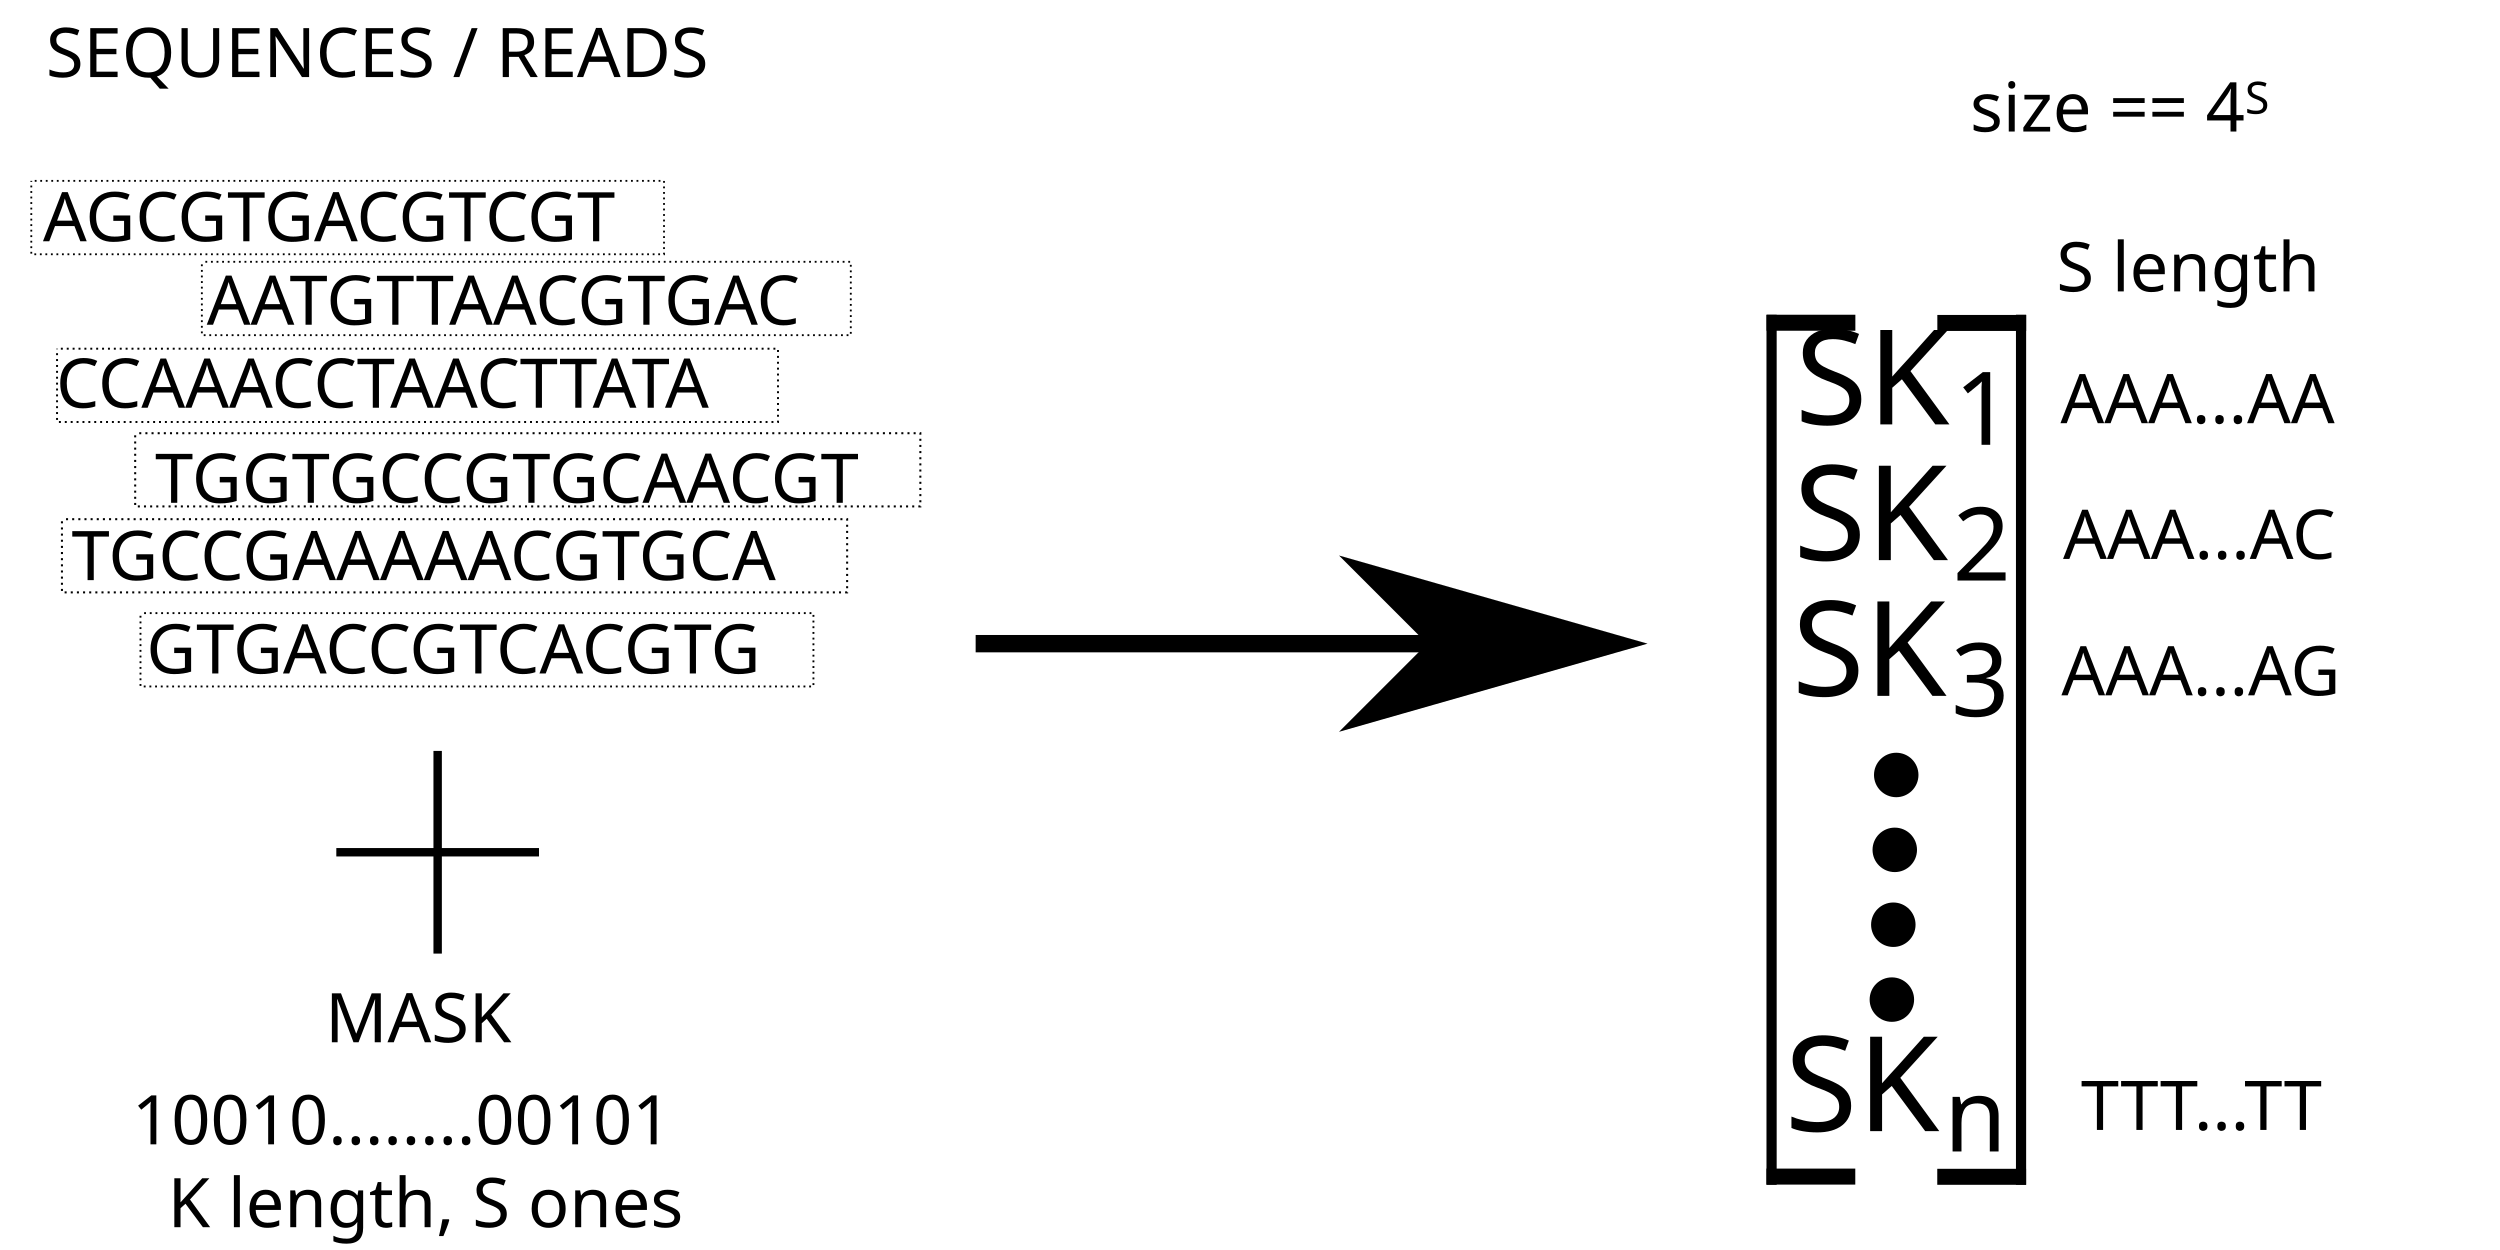
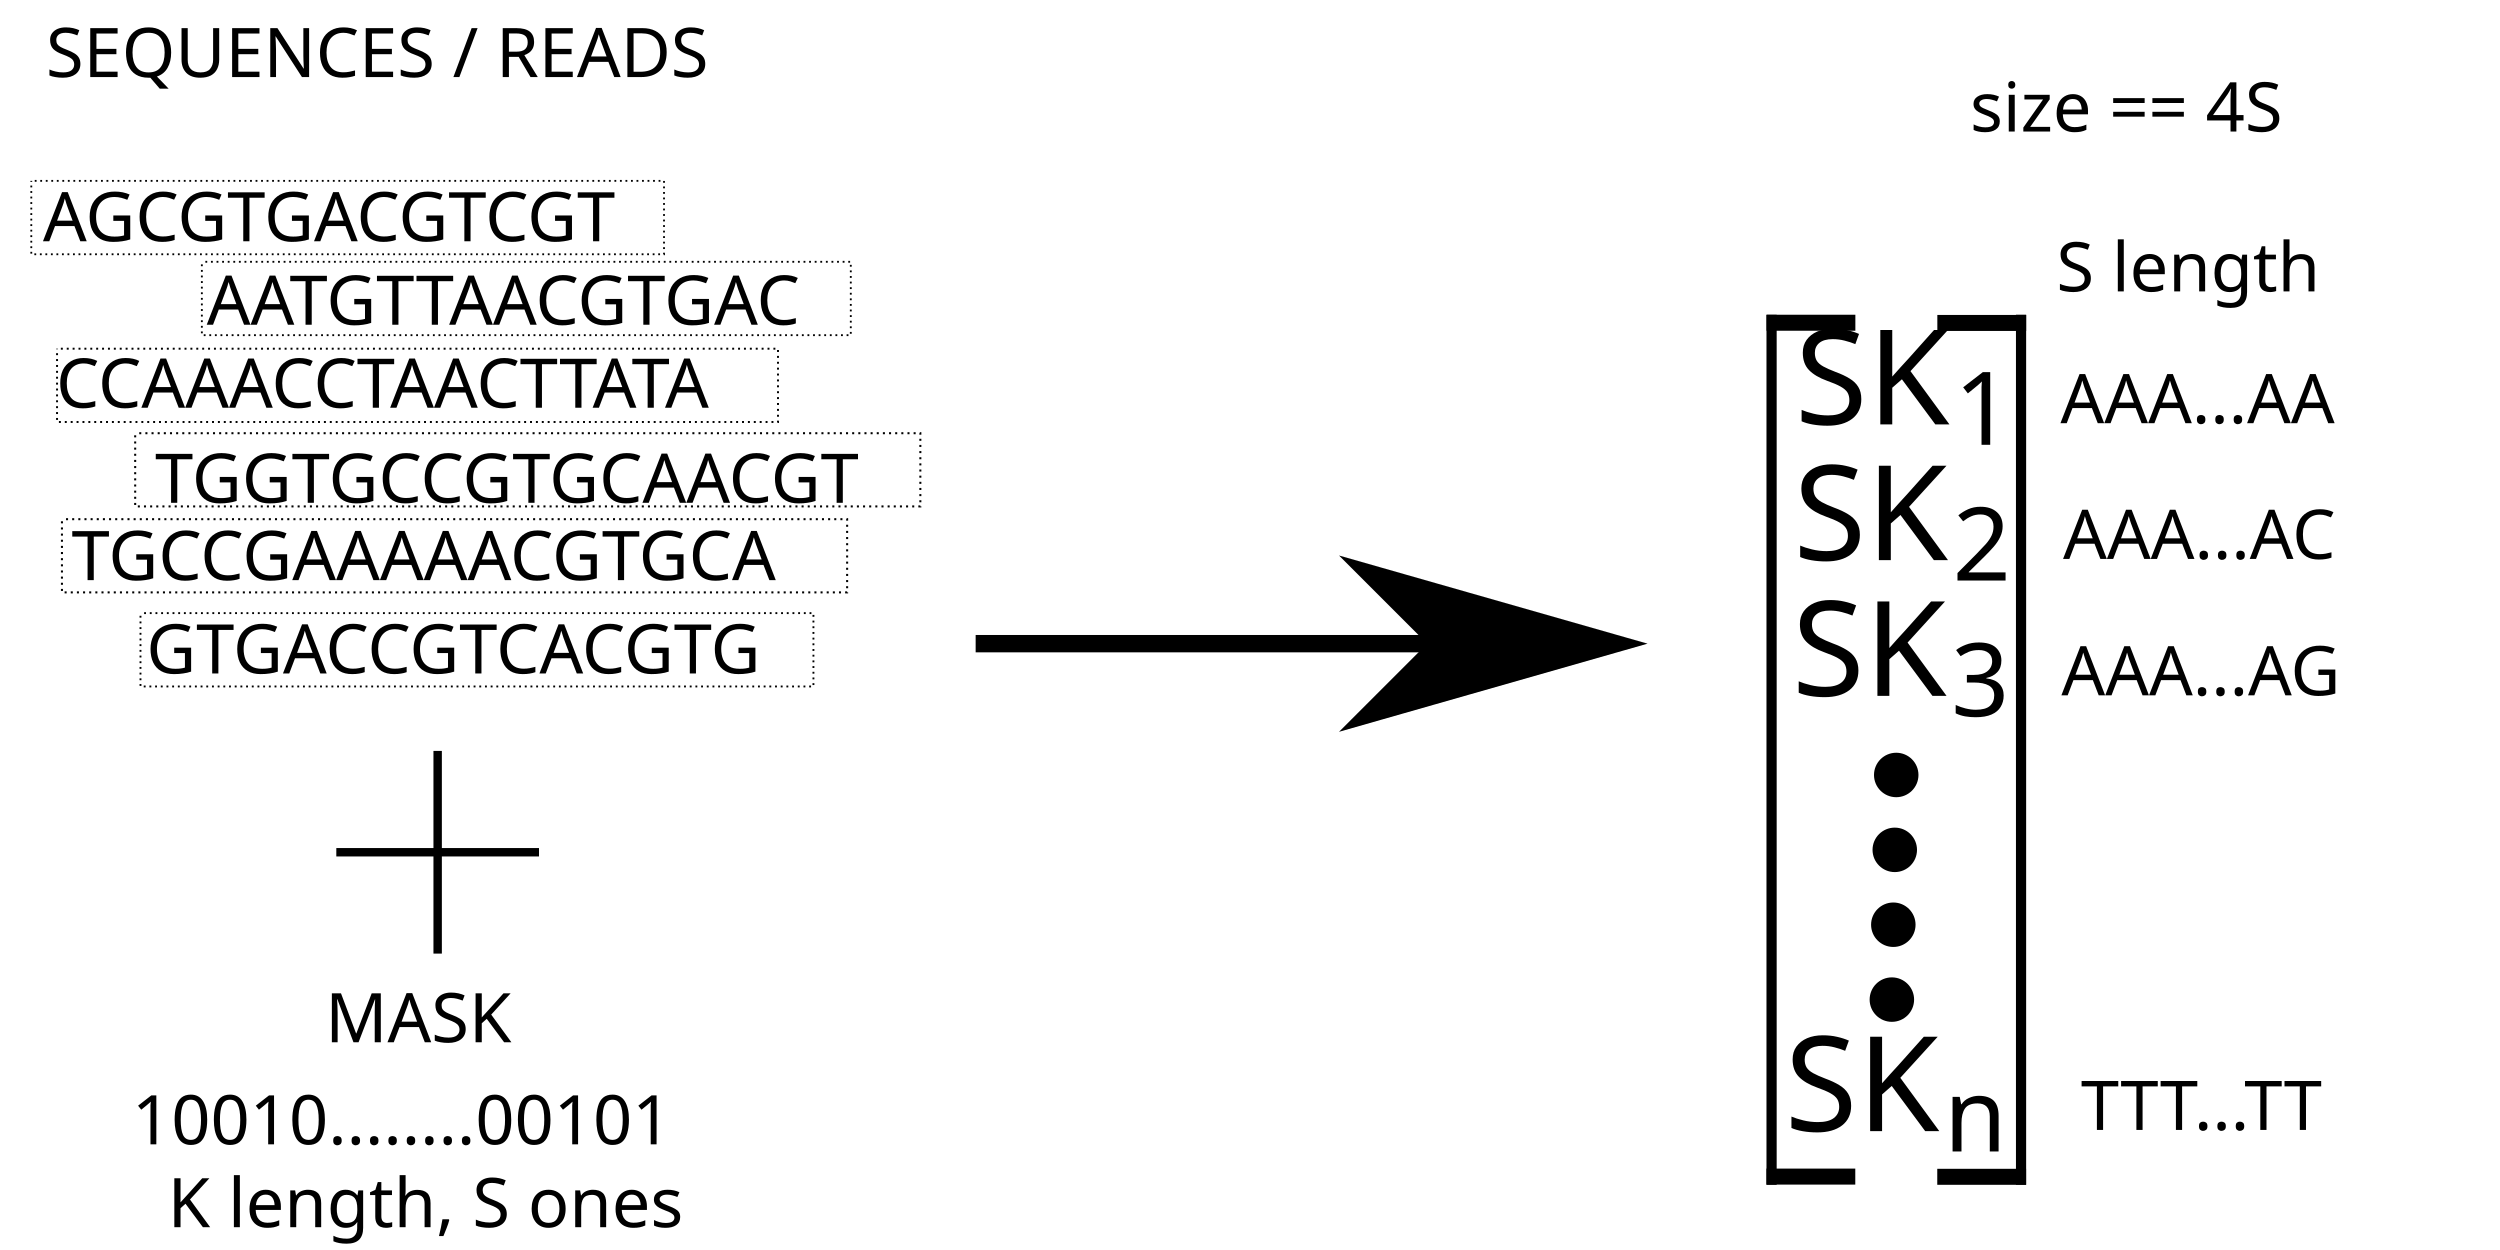
<svg xmlns="http://www.w3.org/2000/svg" width="360mm" height="180mm" viewBox="0 0 360 180" version="1.1" id="svg8">
  <defs id="defs2">
    <marker orient="auto" refY="0.0" refX="0.0" id="Arrow1Lend" style="overflow:visible;">
      <path id="path1284" d="M 0.0,0.0 L 5.0,-5.0 L -12.5,0.0 L 5.0,5.0 L 0.0,0.0 z " style="fill-rule:evenodd;stroke:#000000;stroke-width:1pt;stroke-opacity:1;fill:#000000;fill-opacity:1" transform="scale(0.8) rotate(180) translate(12.5,0)" />
    </marker>
    <marker style="overflow:visible;" id="marker3504" refX="0.0" refY="0.0" orient="auto">
      <path transform="scale(0.8) rotate(180) translate(12.5,0)" style="fill-rule:evenodd;stroke:#ff0000;stroke-width:1pt;stroke-opacity:1;fill:#ff0000;fill-opacity:1" d="M 0.0,0.0 L 5.0,-5.0 L -12.5,0.0 L 5.0,5.0 L 0.0,0.0 z " id="path3502" />
    </marker>
    <marker orient="auto" refY="0" refX="0" id="Arrow1Lend-5" style="overflow:visible">
      <path id="path1284-5" d="M 0,0 5,-5 -12.5,0 5,5 Z" style="fill:#ff0000;fill-opacity:1;fill-rule:evenodd;stroke:#ff0000;stroke-width:1pt;stroke-opacity:1" transform="matrix(-0.8,0,0,-0.8,-10,0)" />
    </marker>
  </defs>
  <g id="layer1" transform="translate(0,-117)">
    <flowRoot xml:space="preserve" id="flowRoot815" style="font-style:normal;font-weight:normal;font-size:85.333px;line-height:1.25;font-family:sans-serif;letter-spacing:0px;word-spacing:0px;fill:#000000;fill-opacity:1;stroke:none" transform="matrix(0.2645833,0,0,0.2645833,141.2746,93.66564)">
      <flowRegion id="flowRegion817" style="font-size:85.333px">
        <rect id="rect819" width="158.594" height="159.604" x="472.751" y="98.467" style="font-size:85.333px" />
      </flowRegion>
      <flowPara id="flowPara821" style="font-style:normal;font-variant:normal;font-weight:normal;font-stretch:normal;font-family:'Courier 10 Pitch';-inkscape-font-specification:'Courier 10 Pitch'">V</flowPara>
    </flowRoot>
    <g transform="matrix(1.259219,0,0,1.977477,198.9151,-252.1681)" id="g896">
      <path id="path856" d="M 44.049,210.188 H 54.206" style="fill:none;stroke:#000000;stroke-width:1.165;stroke-linecap:butt;stroke-linejoin:miter;stroke-miterlimit:4;stroke-dasharray:none;stroke-opacity:1" />
      <path id="path856-3" d="M 44.624,272.964 V 209.608" style="fill:none;stroke:#000000;stroke-width:1.165;stroke-linecap:butt;stroke-linejoin:miter;stroke-miterlimit:4;stroke-dasharray:none;stroke-opacity:1" />
      <path id="path856-5" d="m 44.041,272.366 h 10.156" style="fill:none;stroke:#000000;stroke-width:1.165;stroke-linecap:butt;stroke-linejoin:miter;stroke-miterlimit:4;stroke-dasharray:none;stroke-opacity:1" />
    </g>
    <g transform="matrix(-1.259219,0,0,-1.977477,347.2227,702.1016)" id="g896-6">
      <path id="path856-2" d="M 44.049,210.188 H 54.206" style="fill:none;stroke:#000000;stroke-width:1.165;stroke-linecap:butt;stroke-linejoin:miter;stroke-miterlimit:4;stroke-dasharray:none;stroke-opacity:1" />
      <path id="path856-3-9" d="M 44.624,272.964 V 209.608" style="fill:none;stroke:#000000;stroke-width:1.165;stroke-linecap:butt;stroke-linejoin:miter;stroke-miterlimit:4;stroke-dasharray:none;stroke-opacity:1" />
      <path id="path856-5-1" d="m 44.041,272.366 h 10.156" style="fill:none;stroke:#000000;stroke-width:1.165;stroke-linecap:butt;stroke-linejoin:miter;stroke-miterlimit:4;stroke-dasharray:none;stroke-opacity:1" />
    </g>
    <text xml:space="preserve" style="font-style:normal;font-weight:normal;font-size:22.578px;line-height:1.25;font-family:sans-serif;letter-spacing:0px;word-spacing:0px;fill:#000000;fill-opacity:1;stroke:none;stroke-width:0.265" x="258.465" y="178.12" id="text12766">
      <tspan x="281.385" y="0" id="tspan12764" style="stroke-width:0.265">
        <tspan x="258.465" y="178.12" style="font-style:normal;font-variant:normal;font-weight:normal;font-stretch:normal;font-size:19.05px;font-family:'Courier 10 Pitch';-inkscape-font-specification:'Courier 10 Pitch';stroke-width:0.265" id="tspan12760">SK</tspan>
        <tspan x="281.385" y="178.12" style="font-size:14.676px;baseline-shift:sub;stroke-width:0.265" id="tspan12762">1</tspan>
      </tspan>
    </text>
    <text xml:space="preserve" style="font-style:normal;font-weight:normal;font-size:22.578px;line-height:1.25;font-family:sans-serif;letter-spacing:0px;word-spacing:0px;fill:#000000;fill-opacity:1;stroke:none;stroke-width:0.265" x="258.256" y="197.663" id="text12758">
      <tspan x="281.176" y="0" id="tspan12756" style="stroke-width:0.265">
        <tspan x="258.256" y="197.663" style="font-style:normal;font-variant:normal;font-weight:normal;font-stretch:normal;font-size:19.05px;font-family:'Courier 10 Pitch';-inkscape-font-specification:'Courier 10 Pitch';stroke-width:0.265" id="tspan12752">SK</tspan>
        <tspan x="281.176" y="197.663" style="font-size:14.676px;baseline-shift:sub;stroke-width:0.265" id="tspan12754">2</tspan>
      </tspan>
    </text>
    <text xml:space="preserve" style="font-style:normal;font-weight:normal;font-size:22.578px;line-height:1.25;font-family:sans-serif;letter-spacing:0px;word-spacing:0px;fill:#000000;fill-opacity:1;stroke:none;stroke-width:0.265" x="258.047" y="217.206" id="text12750">
      <tspan x="280.966" y="0" id="tspan12748" style="stroke-width:0.265">
        <tspan x="258.047" y="217.206" style="font-style:normal;font-variant:normal;font-weight:normal;font-stretch:normal;font-size:19.05px;font-family:'Courier 10 Pitch';-inkscape-font-specification:'Courier 10 Pitch';stroke-width:0.265" id="tspan12744">SK</tspan>
        <tspan x="280.966" y="217.206" style="font-size:14.676px;baseline-shift:sub;stroke-width:0.265" id="tspan12746">3</tspan>
      </tspan>
    </text>
    <circle style="opacity:1;fill:#000000;fill-opacity:1;stroke:#000000;stroke-width:1.165;stroke-miterlimit:4;stroke-dasharray:none;stroke-dashoffset:0;stroke-opacity:1" id="path989" cx="273.057" cy="228.596" r="2.619" />
    <circle style="opacity:1;fill:#000000;fill-opacity:1;stroke:#000000;stroke-width:1.165;stroke-miterlimit:4;stroke-dasharray:none;stroke-dashoffset:0;stroke-opacity:1" id="path989-2" cx="272.847" cy="239.379" r="2.619" />
    <circle style="opacity:1;fill:#000000;fill-opacity:1;stroke:#000000;stroke-width:1.165;stroke-miterlimit:4;stroke-dasharray:none;stroke-dashoffset:0;stroke-opacity:1" id="path989-2-0" cx="272.638" cy="250.161" r="2.619" />
    <circle style="opacity:1;fill:#000000;fill-opacity:1;stroke:#000000;stroke-width:1.165;stroke-miterlimit:4;stroke-dasharray:none;stroke-dashoffset:0;stroke-opacity:1" id="path989-2-2" cx="272.429" cy="260.944" r="2.619" />
    <text xml:space="preserve" style="font-style:normal;font-weight:normal;font-size:22.578px;line-height:1.25;font-family:sans-serif;letter-spacing:0px;word-spacing:0px;fill:#000000;fill-opacity:1;stroke:none;stroke-width:0.265" x="257" y="279.879" id="text12742">
      <tspan x="279.92" y="0" id="tspan12740" style="stroke-width:0.265">
        <tspan x="257" y="279.879" style="font-style:normal;font-variant:normal;font-weight:normal;font-stretch:normal;font-size:19.05px;font-family:'Courier 10 Pitch';-inkscape-font-specification:'Courier 10 Pitch';stroke-width:0.265" id="tspan12736">SK</tspan>
        <tspan x="279.92" y="279.879" style="font-size:14.676px;baseline-shift:sub;stroke-width:0.265" id="tspan12738">n</tspan>
      </tspan>
    </text>
    <text xml:space="preserve" style="font-style:normal;font-weight:normal;font-size:1.058px;line-height:1.25;font-family:sans-serif;letter-spacing:0px;word-spacing:0px;fill:#000000;fill-opacity:1;stroke:none;stroke-width:0.265" x="296.704" y="177.948" id="text1105-4">
      <tspan id="tspan1103-5" x="296.704" y="177.948" style="font-size:9.878px;stroke-width:0.265">AAA...AA</tspan>
    </text>
    <text xml:space="preserve" style="font-style:normal;font-weight:normal;font-size:1.058px;line-height:1.25;font-family:sans-serif;letter-spacing:0px;word-spacing:0px;fill:#000000;fill-opacity:1;stroke:none;stroke-width:0.265" x="297.082" y="197.486" id="text1105-4-0">
      <tspan id="tspan1103-5-3" x="297.082" y="197.486" style="font-size:9.878px;stroke-width:0.265">AAA...AC</tspan>
    </text>
    <text xml:space="preserve" style="font-style:normal;font-weight:normal;font-size:1.058px;line-height:1.25;font-family:sans-serif;letter-spacing:0px;word-spacing:0px;fill:#000000;fill-opacity:1;stroke:none;stroke-width:0.265" x="296.841" y="217.128" id="text1105-4-6">
      <tspan id="tspan1103-5-1" x="296.841" y="217.128" style="font-size:9.878px;stroke-width:0.265">AAA...AG</tspan>
    </text>
    <text xml:space="preserve" style="font-style:normal;font-weight:normal;font-size:1.058px;line-height:1.25;font-family:sans-serif;letter-spacing:0px;word-spacing:0px;fill:#000000;fill-opacity:1;stroke:none;stroke-width:0.265" x="299.658" y="279.708" id="text1105-4-6-0">
      <tspan id="tspan1103-5-1-6" x="299.658" y="279.708" style="font-size:9.878px;stroke-width:0.265">TTT...TT</tspan>
    </text>
    <g id="g9288" transform="translate(-12.17084,3.175)">
      <text id="text1105" y="148.569" x="18.361" style="font-style:normal;font-weight:normal;font-size:1.058px;line-height:1.25;font-family:sans-serif;letter-spacing:0px;word-spacing:0px;fill:#000000;fill-opacity:1;stroke:none;stroke-width:0.265;stroke-miterlimit:4;stroke-dasharray:0.265, 0.53;stroke-dashoffset:0.079;stroke-opacity:1" xml:space="preserve">
        <tspan style="font-size:9.878px;stroke:none;stroke-width:0.265;stroke-miterlimit:4;stroke-dasharray:0.265, 0.53;stroke-dashoffset:0.079;stroke-opacity:1" y="148.569" x="18.361" id="tspan1103">AGCGTGACGTCGT</tspan>
      </text>
      <rect y="139.869" x="16.677" height="10.571" width="91.112" id="rect1229" style="opacity:1;fill:none;fill-opacity:1;stroke:#000000;stroke-width:0.265;stroke-miterlimit:4;stroke-dasharray:0.265, 0.53;stroke-dashoffset:0.3;stroke-opacity:1" />
    </g>
    <g id="g9283" transform="translate(-5.291667)">
      <text id="text1105-3-1" y="163.764" x="35.062" style="font-style:normal;font-weight:normal;font-size:1.058px;line-height:1.25;font-family:sans-serif;letter-spacing:0px;word-spacing:0px;fill:#000000;fill-opacity:1;stroke:none;stroke-width:0.265;stroke-miterlimit:4;stroke-dasharray:0.265, 0.53;stroke-dashoffset:0.08;stroke-opacity:1" xml:space="preserve">
        <tspan style="font-size:9.878px;stroke:none;stroke-width:0.265;stroke-miterlimit:4;stroke-dasharray:0.265, 0.53;stroke-dashoffset:0.08;stroke-opacity:1" y="163.764" x="35.062" id="tspan1103-6-2">AATGTTAACGTGAC</tspan>
      </text>
      <rect y="154.698" x="34.359" height="10.567" width="93.447" id="rect1229-3" style="opacity:1;fill:none;fill-opacity:1;stroke:#000000;stroke-width:0.268;stroke-miterlimit:4;stroke-dasharray:0.268, 0.537;stroke-dashoffset:0.3;stroke-opacity:1" />
    </g>
    <g id="g9278" transform="translate(-5.291667,-2.645833)">
      <text id="text1105-3-9" y="178.357" x="13.36" style="font-style:normal;font-weight:normal;font-size:1.058px;line-height:1.25;font-family:sans-serif;letter-spacing:0px;word-spacing:0px;fill:#000000;fill-opacity:1;stroke:none;stroke-width:0.265;stroke-miterlimit:4;stroke-dasharray:0.265, 0.53;stroke-dashoffset:0.08;stroke-opacity:1" xml:space="preserve">
        <tspan style="font-size:9.878px;stroke:none;stroke-width:0.265;stroke-miterlimit:4;stroke-dasharray:0.265, 0.53;stroke-dashoffset:0.08;stroke-opacity:1" y="178.357" x="13.36" id="tspan1103-6-3">CCAAACCTAACTTATA</tspan>
      </text>
      <rect y="169.859" x="13.506" height="10.553" width="103.817" id="rect1229-2" style="opacity:1;fill:none;fill-opacity:1;stroke:#000000;stroke-width:0.283;stroke-miterlimit:4;stroke-dasharray:0.283, 0.565;stroke-dashoffset:0.3;stroke-opacity:1" />
    </g>
    <g id="g9273" transform="translate(-15.34584,-3.175)">
      <text id="text1105-3-19" y="192.576" x="37.682" style="font-style:normal;font-weight:normal;font-size:1.058px;line-height:1.25;font-family:sans-serif;letter-spacing:0px;word-spacing:0px;fill:#000000;fill-opacity:1;stroke:none;stroke-width:0.265;stroke-miterlimit:4;stroke-dasharray:0.265, 0.53;stroke-dashoffset:0.08;stroke-opacity:1" xml:space="preserve">
        <tspan style="font-size:9.878px;stroke:none;stroke-width:0.265;stroke-miterlimit:4;stroke-dasharray:0.265, 0.53;stroke-dashoffset:0.08;stroke-opacity:1" y="192.576" x="37.682" id="tspan1103-6-4">TGGTGCCGTGCAACGT</tspan>
      </text>
      <rect y="182.558" x="34.811" height="10.541" width="113.065" id="rect1229-0" style="opacity:1;fill:none;fill-opacity:1;stroke:#000000;stroke-width:0.295;stroke-miterlimit:4;stroke-dasharray:0.295, 0.59;stroke-dashoffset:0.3;stroke-opacity:1" />
    </g>
    <g id="g9268" transform="translate(-5.291667,-4.7625)">
      <text id="text1105-3-7" y="205.298" x="15.605" style="font-style:normal;font-weight:normal;font-size:1.058px;line-height:1.25;font-family:sans-serif;letter-spacing:0px;word-spacing:0px;fill:#000000;fill-opacity:1;stroke:none;stroke-width:0.265;stroke-miterlimit:4;stroke-dasharray:0.265, 0.53;stroke-dashoffset:0.08;stroke-opacity:1" xml:space="preserve">
        <tspan style="font-size:9.878px;stroke:none;stroke-width:0.265;stroke-miterlimit:4;stroke-dasharray:0.265, 0.53;stroke-dashoffset:0.08;stroke-opacity:1" y="205.298" x="15.605" id="tspan1103-6-8">TGCCGAAAAACGTGCA</tspan>
      </text>
      <rect y="196.525" x="14.213" height="10.541" width="113.065" id="rect1229-0-6" style="opacity:1;fill:none;fill-opacity:1;stroke:#000000;stroke-width:0.295;stroke-miterlimit:4;stroke-dasharray:0.295, 0.59;stroke-dashoffset:0.3;stroke-opacity:1" />
    </g>
    <g id="g9263" transform="translate(-5.291667,-7.408334)">
      <text id="text1105-3" y="221.387" x="26.361" style="font-style:normal;font-weight:normal;font-size:1.058px;line-height:1.25;font-family:sans-serif;letter-spacing:0px;word-spacing:0px;fill:#000000;fill-opacity:1;stroke:none;stroke-width:0.265;stroke-miterlimit:4;stroke-dasharray:0.265, 0.53;stroke-dashoffset:0.08;stroke-opacity:1" xml:space="preserve">
        <tspan style="font-size:9.878px;stroke:none;stroke-width:0.265;stroke-miterlimit:4;stroke-dasharray:0.265, 0.53;stroke-dashoffset:0.08;stroke-opacity:1" y="221.387" x="26.361" id="tspan1103-6">GTGACCGTCACGTG</tspan>
      </text>
      <rect y="212.698" x="25.522" height="10.562" width="96.904" id="rect1229-0-1" style="opacity:1;fill:none;fill-opacity:1;stroke:#000000;stroke-width:0.273;stroke-miterlimit:4;stroke-dasharray:0.273, 0.546;stroke-dashoffset:0.3;stroke-opacity:1" />
    </g>
    <text xml:space="preserve" style="font-style:normal;font-weight:normal;font-size:1.058px;line-height:1.25;font-family:sans-serif;letter-spacing:0px;word-spacing:0px;fill:#000000;fill-opacity:1;stroke:none;stroke-width:0.265;stroke-miterlimit:4;stroke-dasharray:0.265, 0.53;stroke-dashoffset:0.079;stroke-opacity:1" x="19.012" y="281.781" id="text1105-7">
      <tspan id="tspan1103-65" x="19.012" y="281.781" style="font-size:9.878px;stroke:none;stroke-width:0.265;stroke-miterlimit:4;stroke-dasharray:0.265, 0.53;stroke-dashoffset:0.079;stroke-opacity:1">10010........00101</tspan>
    </text>
    <text xml:space="preserve" style="font-style:normal;font-weight:normal;font-size:1.058px;line-height:1.25;font-family:sans-serif;letter-spacing:0px;word-spacing:0px;fill:#000000;fill-opacity:1;stroke:none;stroke-width:0.265;stroke-miterlimit:4;stroke-dasharray:0.265, 0.53;stroke-dashoffset:0.079;stroke-opacity:1" x="46.837" y="267.086" id="text1105-7-9">
      <tspan id="tspan1103-65-3" x="46.837" y="267.086" style="font-size:9.878px;stroke:none;stroke-width:0.265;stroke-miterlimit:4;stroke-dasharray:0.265, 0.53;stroke-dashoffset:0.079;stroke-opacity:1">MASK</tspan>
    </text>
    <g id="g9240" transform="translate(148.1476,166.8565)">
      <path id="path9221" d="M -85.125,58.275 V 87.461" style="fill:none;stroke:#000000;stroke-width:1.211;stroke-linecap:butt;stroke-linejoin:miter;stroke-miterlimit:4;stroke-dasharray:none;stroke-opacity:1" />
      <path id="path9221-7" d="m -99.718,72.868 h 29.186" style="fill:none;stroke:#000000;stroke-width:1.211;stroke-linecap:butt;stroke-linejoin:miter;stroke-miterlimit:4;stroke-dasharray:none;stroke-opacity:1" />
    </g>
    <text xml:space="preserve" style="font-style:normal;font-weight:normal;font-size:1.058px;line-height:1.25;font-family:sans-serif;letter-spacing:0px;word-spacing:0px;fill:#000000;fill-opacity:1;stroke:none;stroke-width:0.265;stroke-miterlimit:4;stroke-dasharray:0.265, 0.53;stroke-dashoffset:0.079;stroke-opacity:1" x="6.62" y="128.1" id="text1105-7-9-4">
      <tspan id="tspan1103-65-3-5" x="6.62" y="128.1" style="font-size:9.878px;stroke:none;stroke-width:0.265;stroke-miterlimit:4;stroke-dasharray:0.265, 0.53;stroke-dashoffset:0.079;stroke-opacity:1">SEQUENCES / READS</tspan>
    </text>
    <text xml:space="preserve" style="font-style:normal;font-weight:normal;font-size:1.058px;line-height:1.25;font-family:sans-serif;letter-spacing:0px;word-spacing:0px;fill:#000000;fill-opacity:1;stroke:none;stroke-width:0.265;stroke-miterlimit:4;stroke-dasharray:0.265, 0.53;stroke-dashoffset:0.079;stroke-opacity:1" x="24.153" y="293.716" id="text1105-7-2">
      <tspan id="tspan1103-65-5" x="24.153" y="293.716" style="font-size:9.878px;stroke:none;stroke-width:0.265;stroke-miterlimit:4;stroke-dasharray:0.265, 0.53;stroke-dashoffset:0.079;stroke-opacity:1">K length, S ones</tspan>
    </text>
    <text xml:space="preserve" style="font-style:normal;font-weight:normal;font-size:1.058px;line-height:1.25;font-family:sans-serif;letter-spacing:0px;word-spacing:0px;fill:#000000;fill-opacity:1;stroke:none;stroke-width:0.265;stroke-miterlimit:4;stroke-dasharray:0.265, 0.53;stroke-dashoffset:0.079;stroke-opacity:1" x="283.687" y="135.948" id="text1105-7-2-4">
-       <tspan id="tspan1103-65-5-7" x="283.687" y="135.948" style="font-size:9.878px;stroke:none;stroke-width:0.265;stroke-miterlimit:4;stroke-dasharray:0.265, 0.53;stroke-dashoffset:0.079;stroke-opacity:1">size == 4<tspan style="font-size:65%;baseline-shift:super" id="tspan9326">S</tspan>
+       <tspan id="tspan1103-65-5-7" x="283.687" y="135.948" style="font-size:9.878px;stroke:none;stroke-width:0.265;stroke-miterlimit:4;stroke-dasharray:0.265, 0.53;stroke-dashoffset:0.079;stroke-opacity:1">size == 4S<tspan style="font-size:65%;baseline-shift:super" id="tspan9326" />
      </tspan>
    </text>
    <text xml:space="preserve" style="font-style:normal;font-weight:normal;font-size:1.058px;line-height:1.25;font-family:sans-serif;letter-spacing:0px;word-spacing:0px;fill:#000000;fill-opacity:1;stroke:none;stroke-width:0.265;stroke-miterlimit:4;stroke-dasharray:0.265, 0.53;stroke-dashoffset:0.079;stroke-opacity:1" x="296.13" y="158.967" id="text1105-7-2-44">
      <tspan id="tspan1103-65-5-3" x="296.13" y="158.967" style="font-size:9.878px;stroke:none;stroke-width:0.265;stroke-miterlimit:4;stroke-dasharray:0.265, 0.53;stroke-dashoffset:0.079;stroke-opacity:1">S length</tspan>
    </text>
    <path style="fill:none;stroke:#000000;stroke-width:2.5;stroke-linecap:butt;stroke-linejoin:miter;stroke-miterlimit:4;stroke-dasharray:none;stroke-opacity:1;marker-end:url(#Arrow1Lend)" d="m 140.494,209.687 h 91.903" id="path11968" />
  </g>
</svg>
